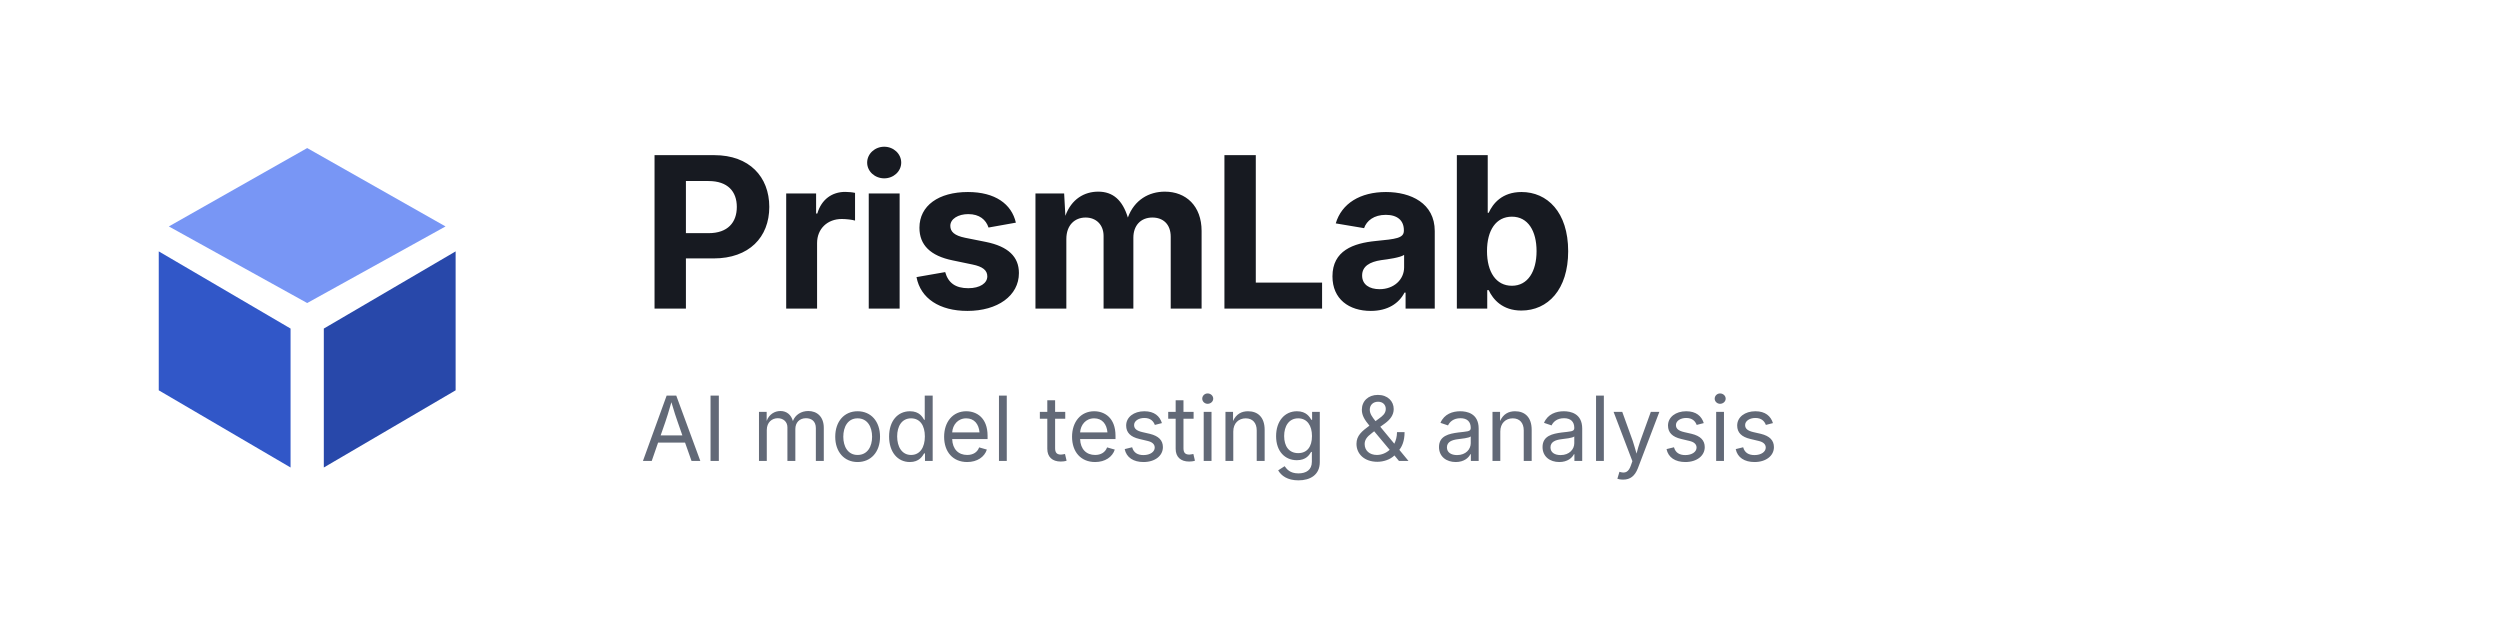
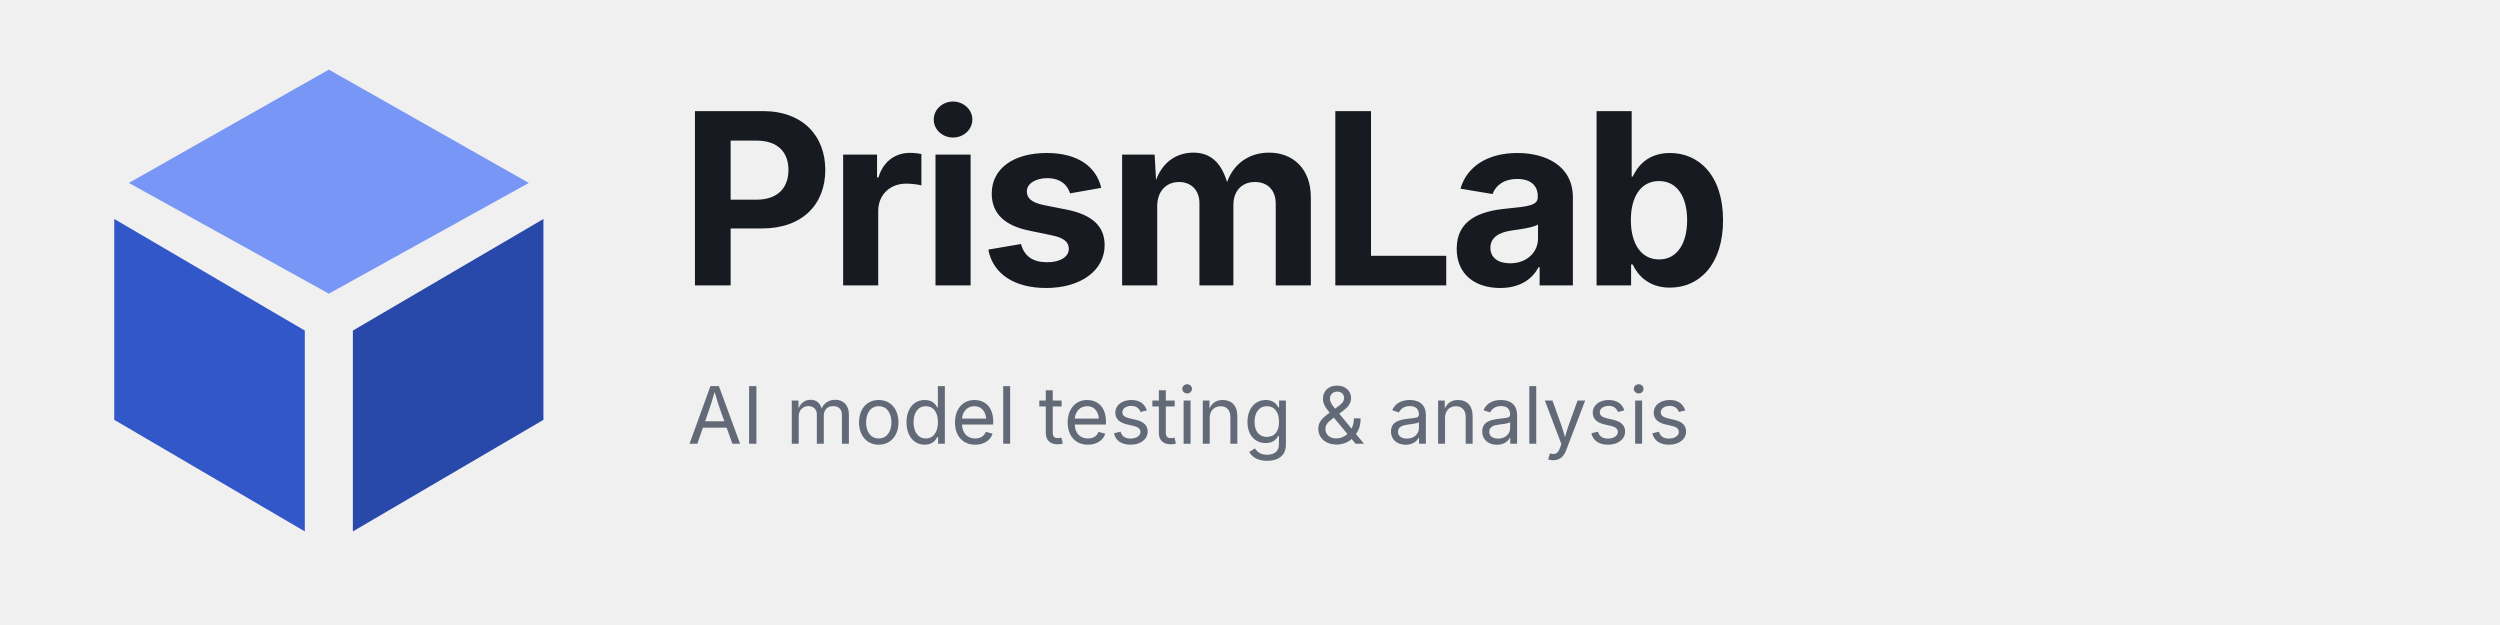
- <svg xmlns="http://www.w3.org/2000/svg" width="320" height="80" viewBox="0 0 320 80" role="img" aria-label="PrismLab · AI model testing and analysis">
-   <rect width="320" height="80" fill="#FFFFFF" />
-   <g transform="translate(15 15) scale(.76)">
+ <svg xmlns="http://www.w3.org/2000/svg" width="1200" height="300" viewBox="0 0 1200 300" fill="none" role="img" aria-label="PrismLab · AI model testing and analysis">
+   <g transform="translate(26 12) scale(4.12)">
    <path d="M32 5.2 55.3 18.4 32 31.3 8.7 18.4Z" fill="#7896F5" />
    <path d="M7 22.6 29.2 35.6V59L7 46Z" fill="#3157C8" />
    <path d="M34.8 35.6 57 22.6V46L34.8 59Z" fill="#2848AA" />
  </g>
-   <text x="82" y="39.5" fill="#171A21" font-family="Inter,Segoe UI,Arial,sans-serif" font-size="27" font-weight="700" letter-spacing="-.55">PrismLab</text>
-   <text x="82" y="59" fill="#626977" font-family="Inter,Segoe UI,Arial,sans-serif" font-size="11.5" font-weight="400">AI model testing &amp; analysis</text>
+   <text x="326" y="137" font-family="Inter,DejaVu Sans,Arial,sans-serif" font-weight="700" font-size="115" letter-spacing="-3" fill="#171A21">PrismLab</text>
+   <text x="330" y="213" font-family="Inter,DejaVu Sans,Arial,sans-serif" font-weight="400" font-size="38" fill="#626977">AI model testing &amp; analysis</text>
</svg>
